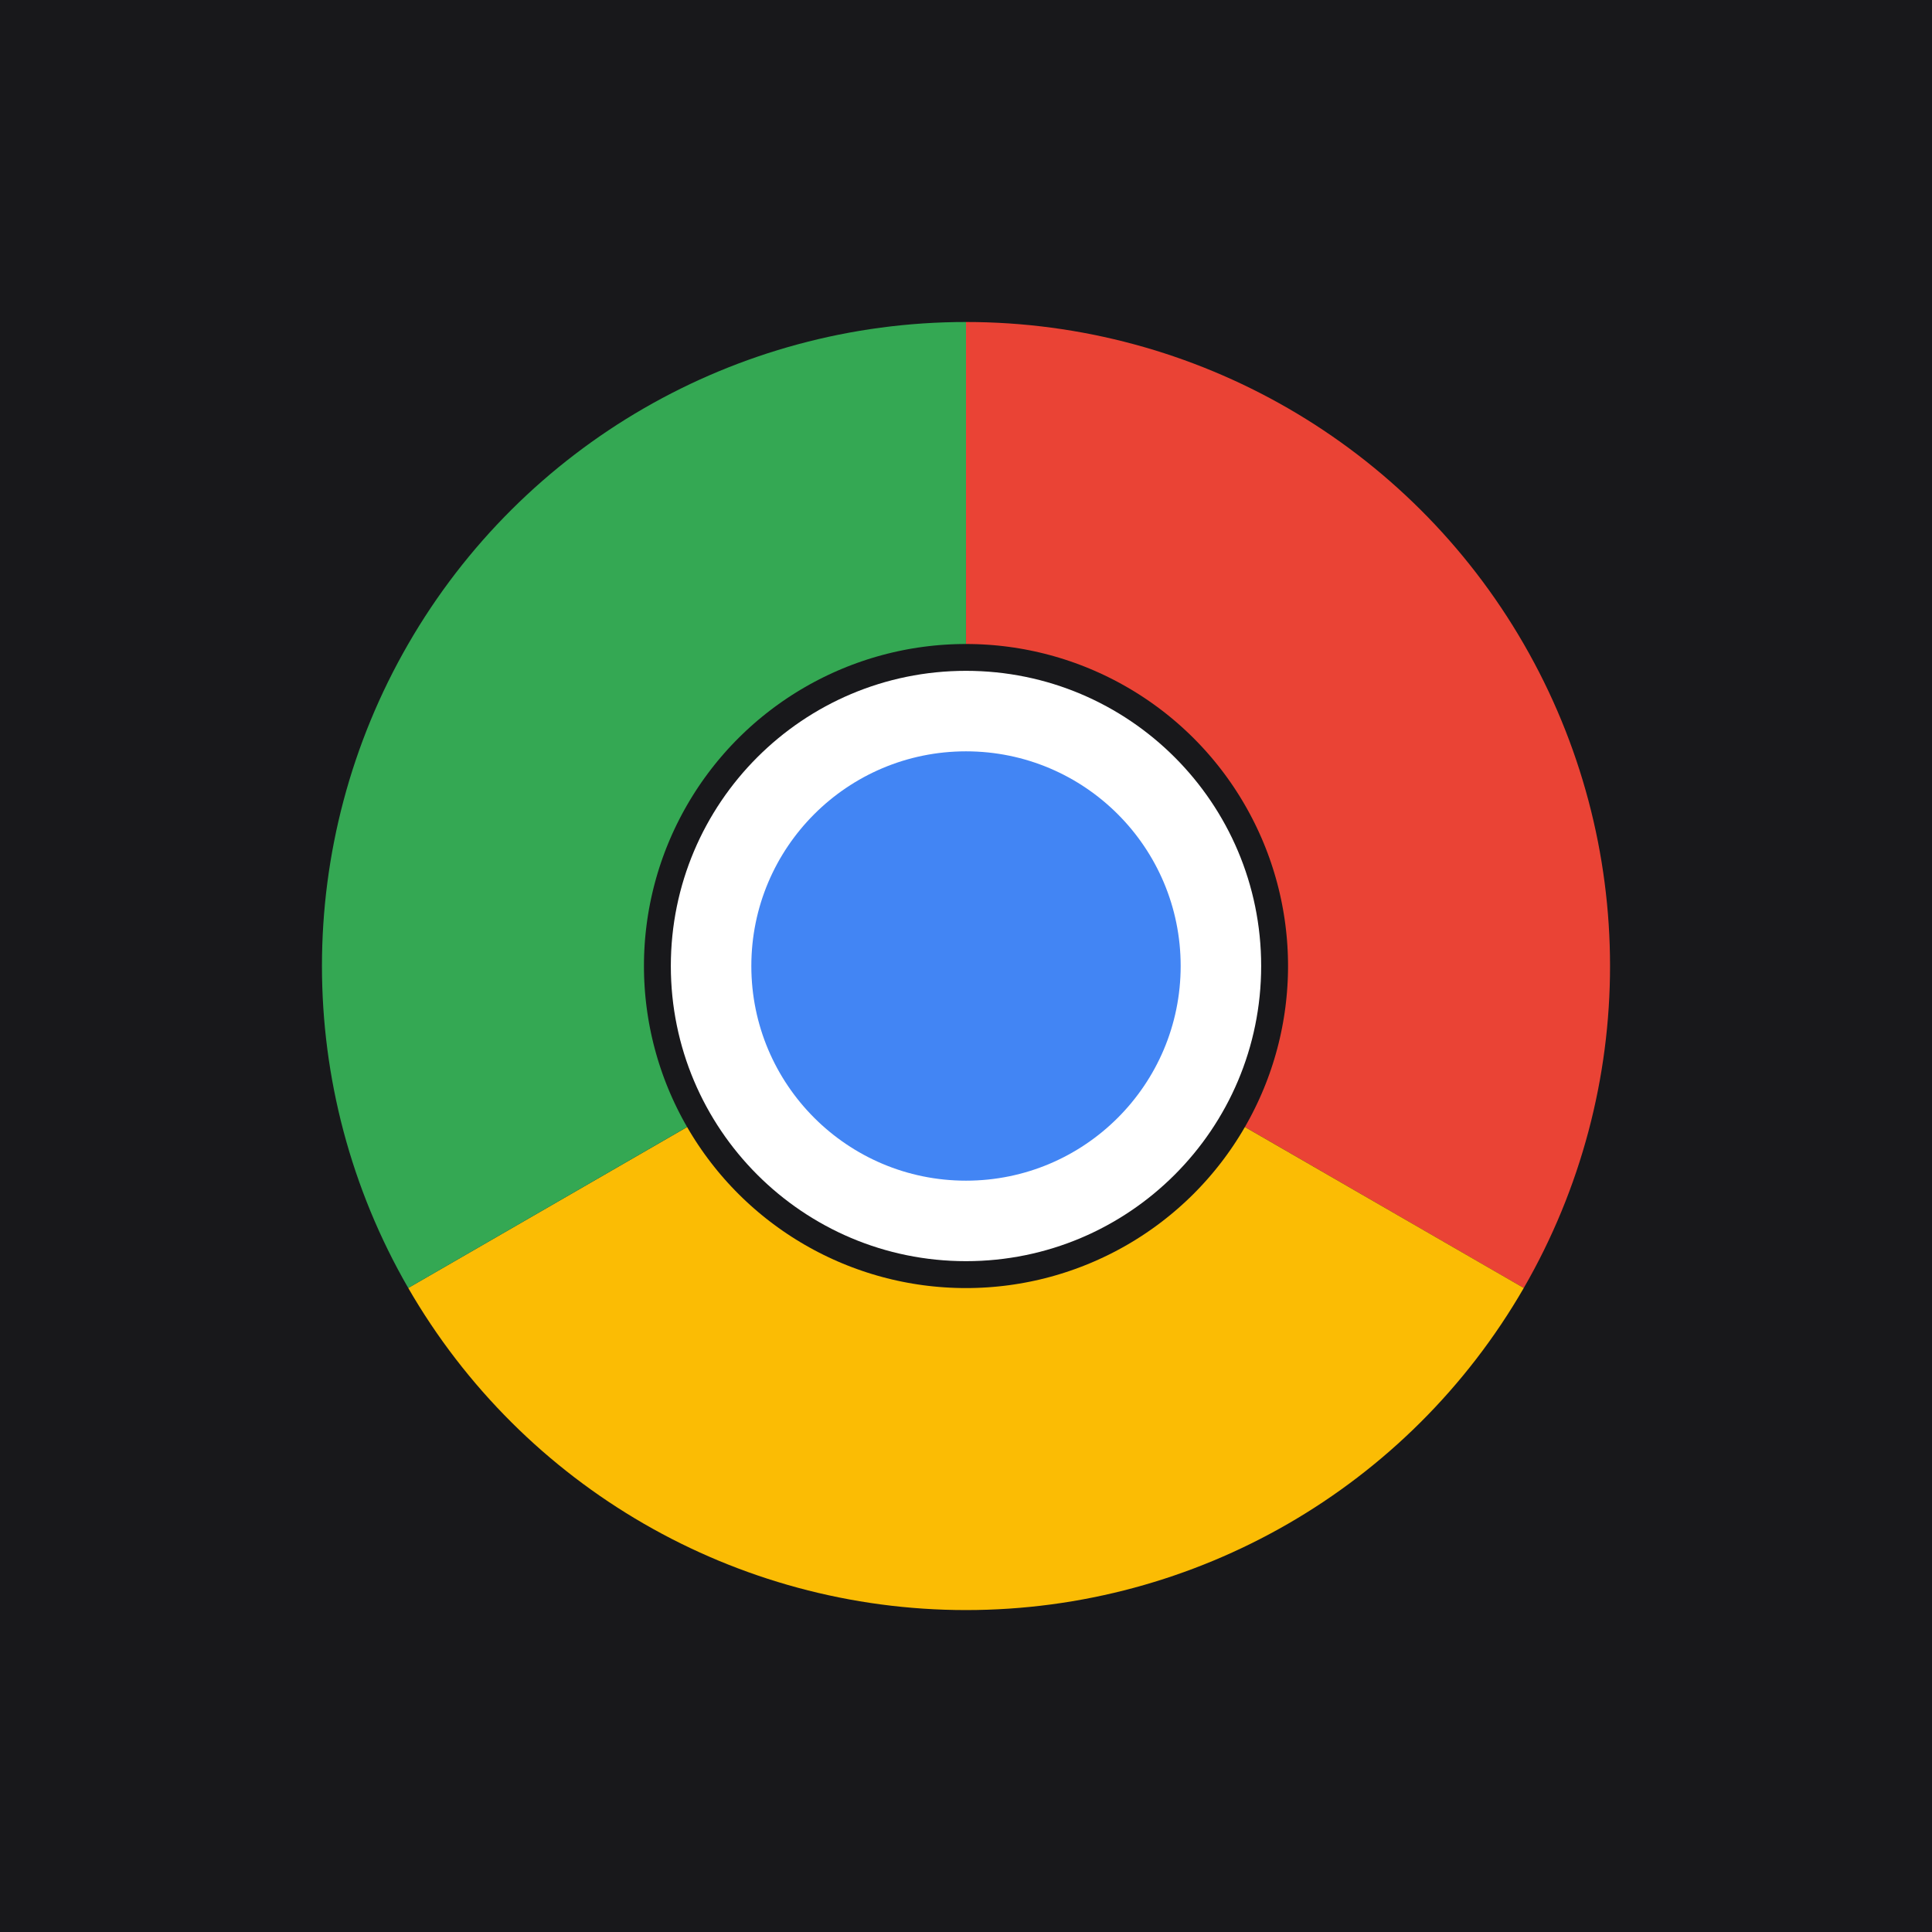
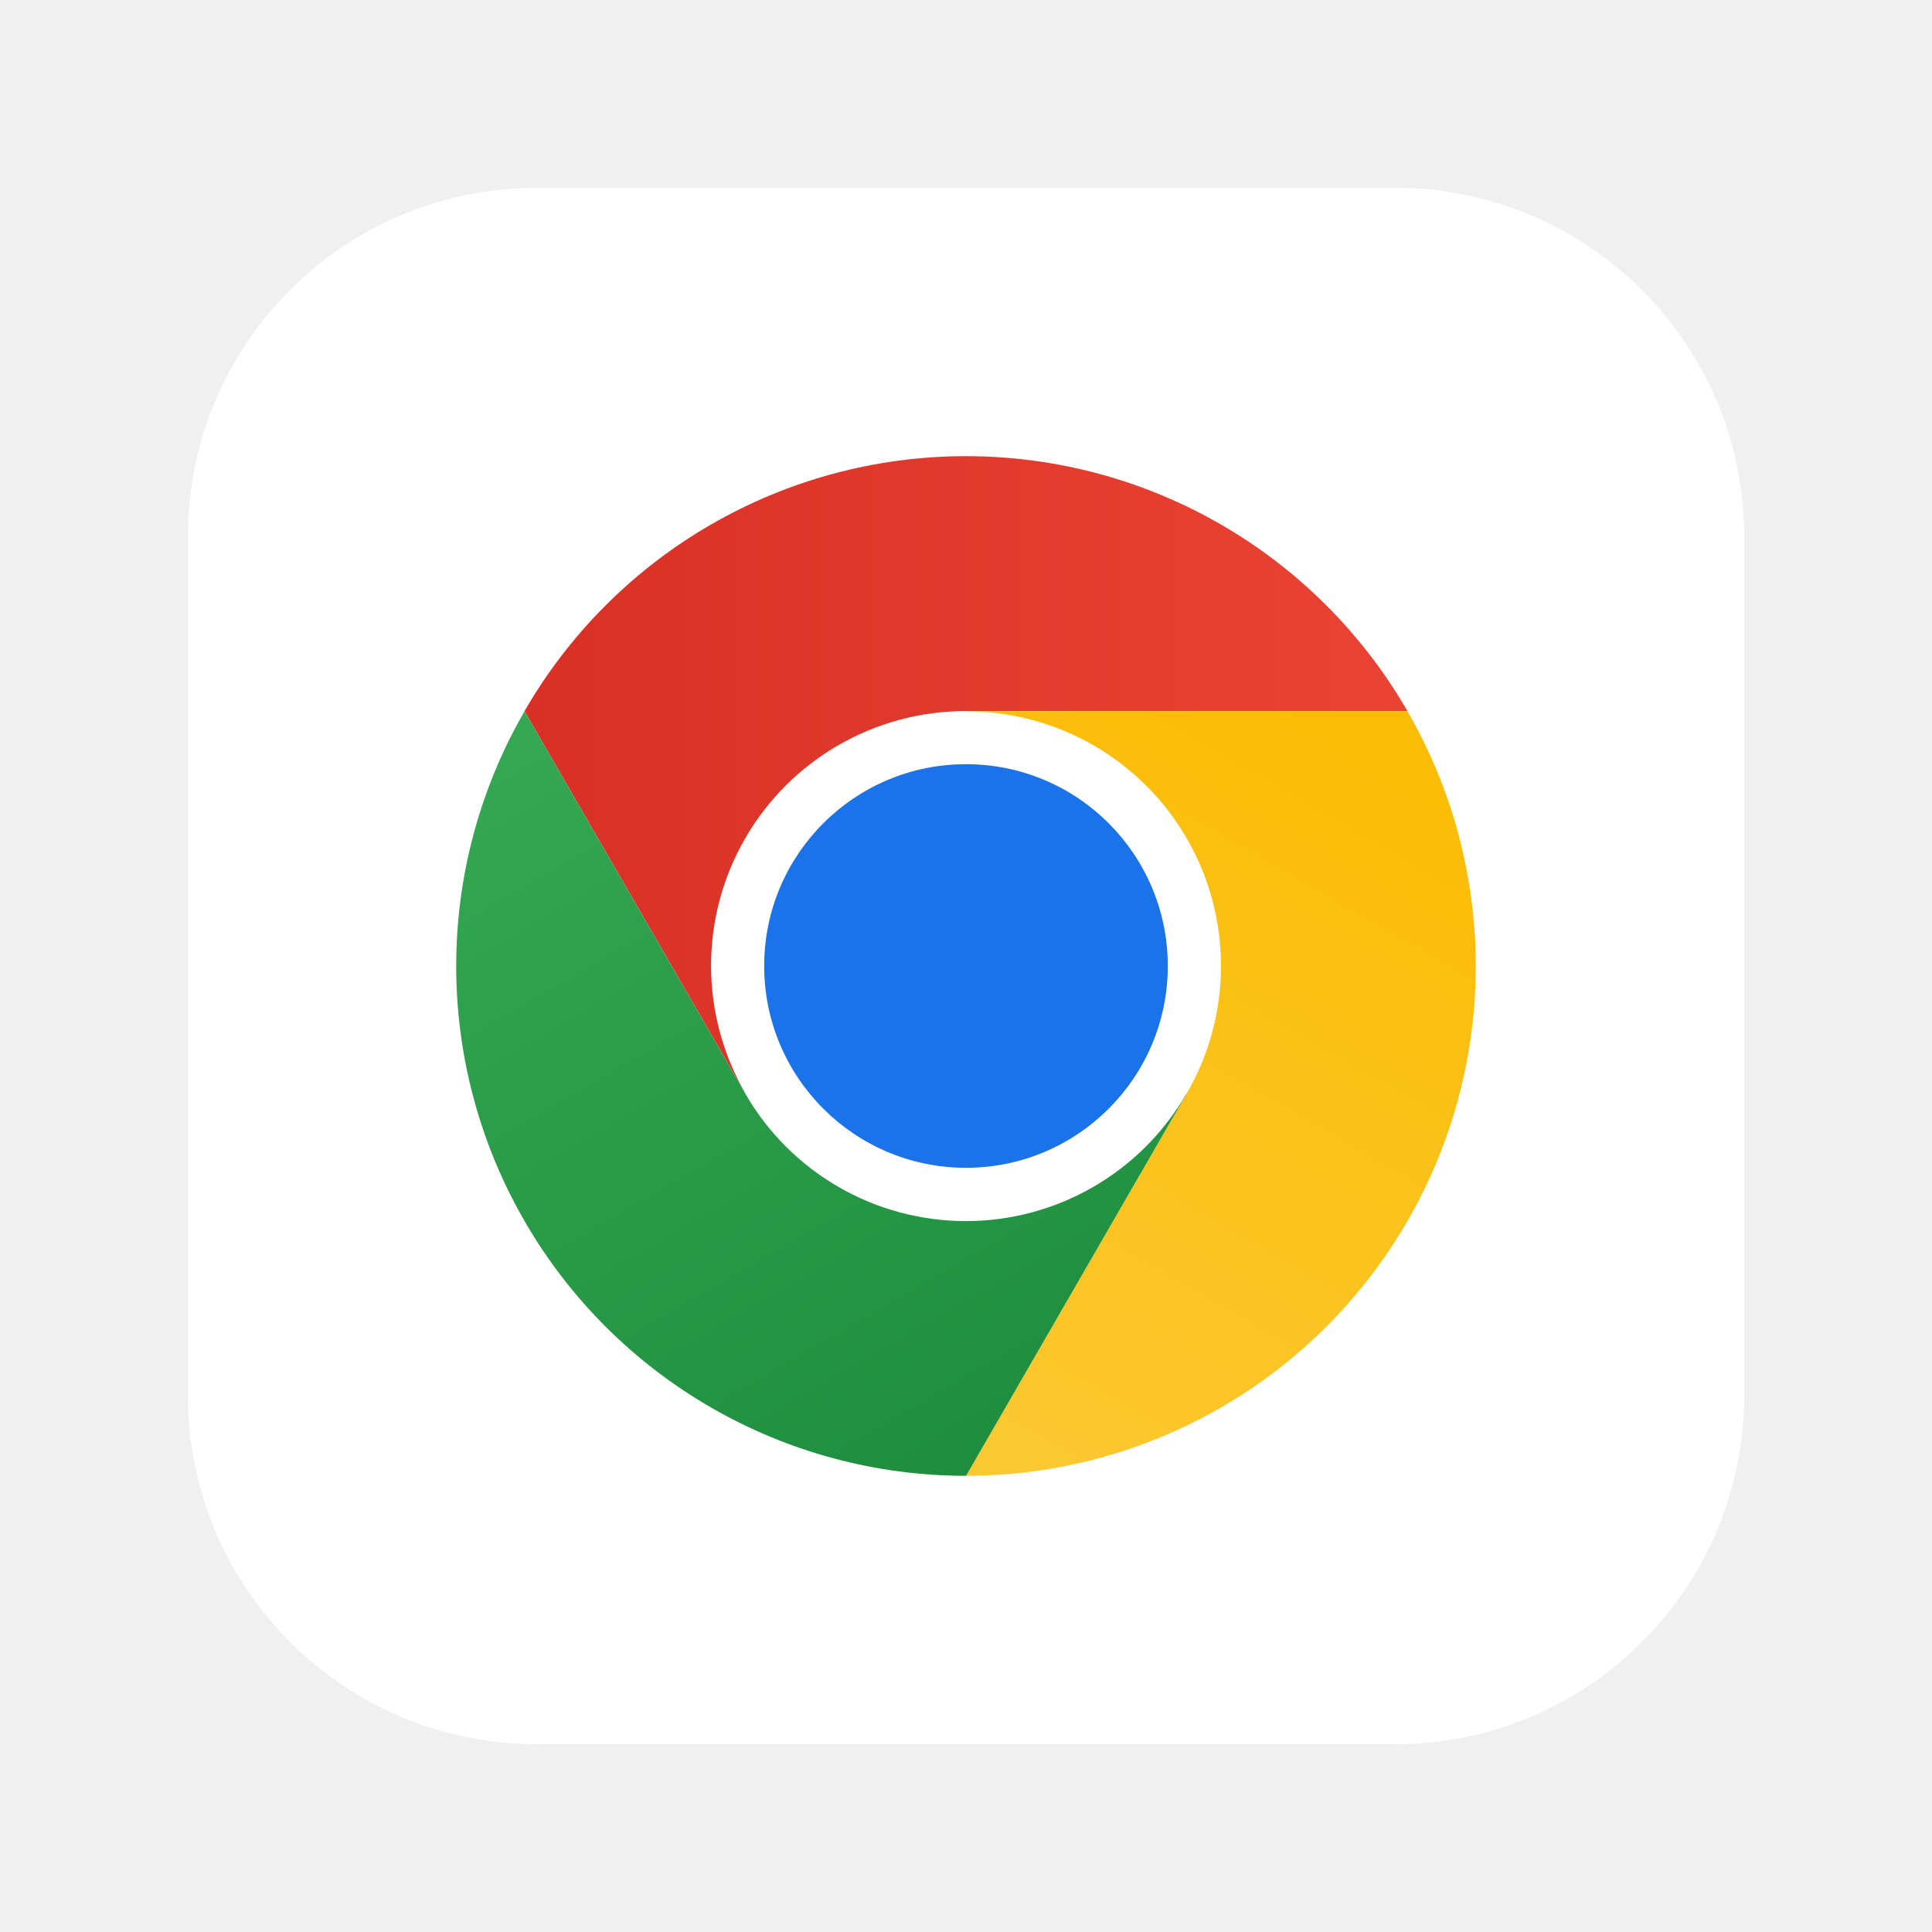
<svg xmlns="http://www.w3.org/2000/svg" width="144" height="144" viewBox="0 0 144 144">
-   <rect width="144" height="144" fill="#18181b" />
-   <g fill="none" stroke-width="24">
-     <path d="M72 36a36 36 0 0 1 31.18 54" stroke="#ea4335" />
-     <path d="M103.18 90a36 36 0 0 1-62.36 0" stroke="#fbbc04" />
-     <path d="M40.82 90A36 36 0 0 1 72 36" stroke="#34a853" />
+   <defs>
+     <linearGradient id="a" x1="3.217" y1="15" x2="44.781" y2="15" gradientUnits="userSpaceOnUse">
+       <stop offset="0" stop-color="#d93025" />
+       <stop offset="1" stop-color="#ea4335" />
+     </linearGradient>
+     <linearGradient id="b" x1="20.722" y1="47.679" x2="41.504" y2="11.684" gradientUnits="userSpaceOnUse">
+       <stop offset="0" stop-color="#fcc934" />
+       <stop offset="1" stop-color="#fbbc04" />
+     </linearGradient>
+     <linearGradient id="c" x1="26.598" y1="46.502" x2="5.816" y2="10.506" gradientUnits="userSpaceOnUse">
+       <stop offset="0" stop-color="#1e8e3e" />
+       <stop offset="1" stop-color="#34a853" />
+     </linearGradient>
+   </defs>
+   <rect x="14" y="14" width="116" height="116" rx="26" fill="#fff" />
+   <g transform="translate(34 34) scale(1.5833)">
+     <circle cx="24" cy="23.995" r="12" fill="#fff" />
+     <path d="M24,12H44.781a23.994,23.994,0,0,0-41.564.003L13.608,30l.009-.002A11.985,11.985,0,0,1,24,12Z" fill="url(#a)" />
+     <circle cx="24" cy="24" r="9.5" fill="#1a73e8" />
+     <path d="M34.391,30.003,24.001,48A23.994,23.994,0,0,0,44.78,12.003H23.999l-.003.009A11.985,11.985,0,0,1,34.391,30.003Z" fill="url(#b)" />
+     <path d="M13.609,30.003,3.218,12.006A23.994,23.994,0,0,0,24.003,48L34.393,30.003l-.007-.007a11.985,11.985,0,0,1-20.778.007Z" fill="url(#c)" />
  </g>
-   <circle cx="72" cy="72" r="22" fill="#fff" />
-   <circle cx="72" cy="72" r="16" fill="#4285f4" />
</svg>
